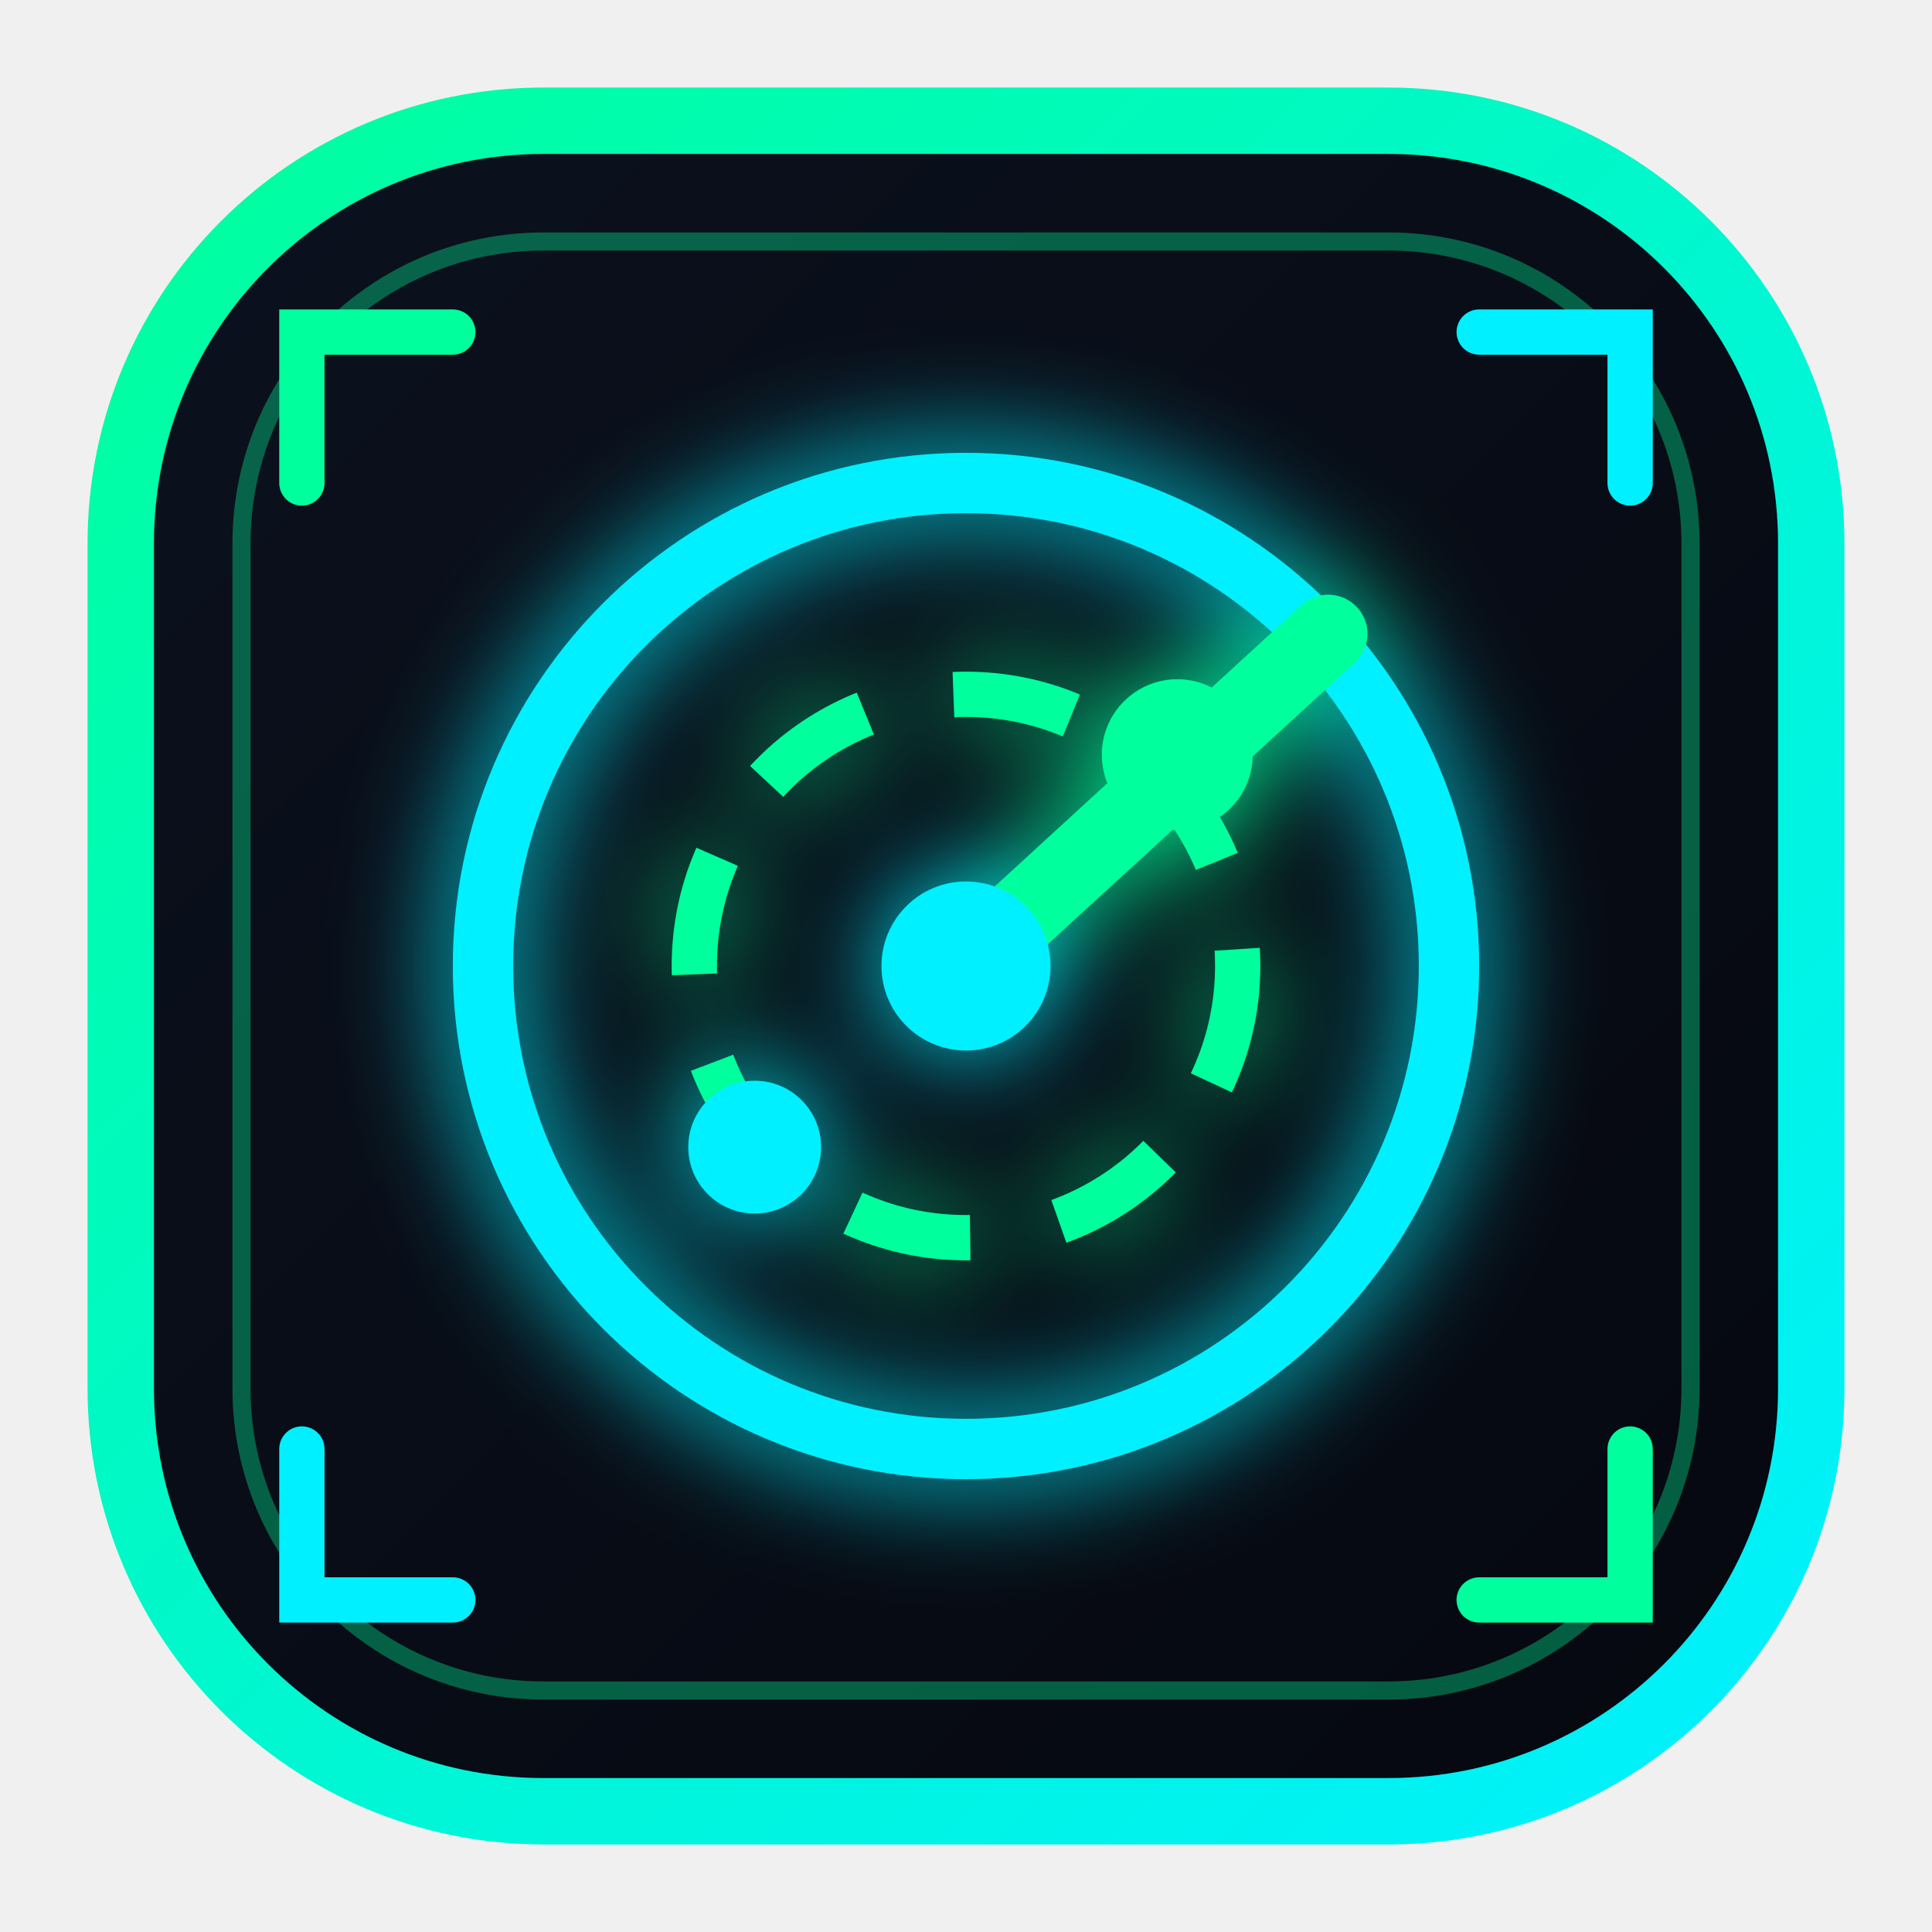
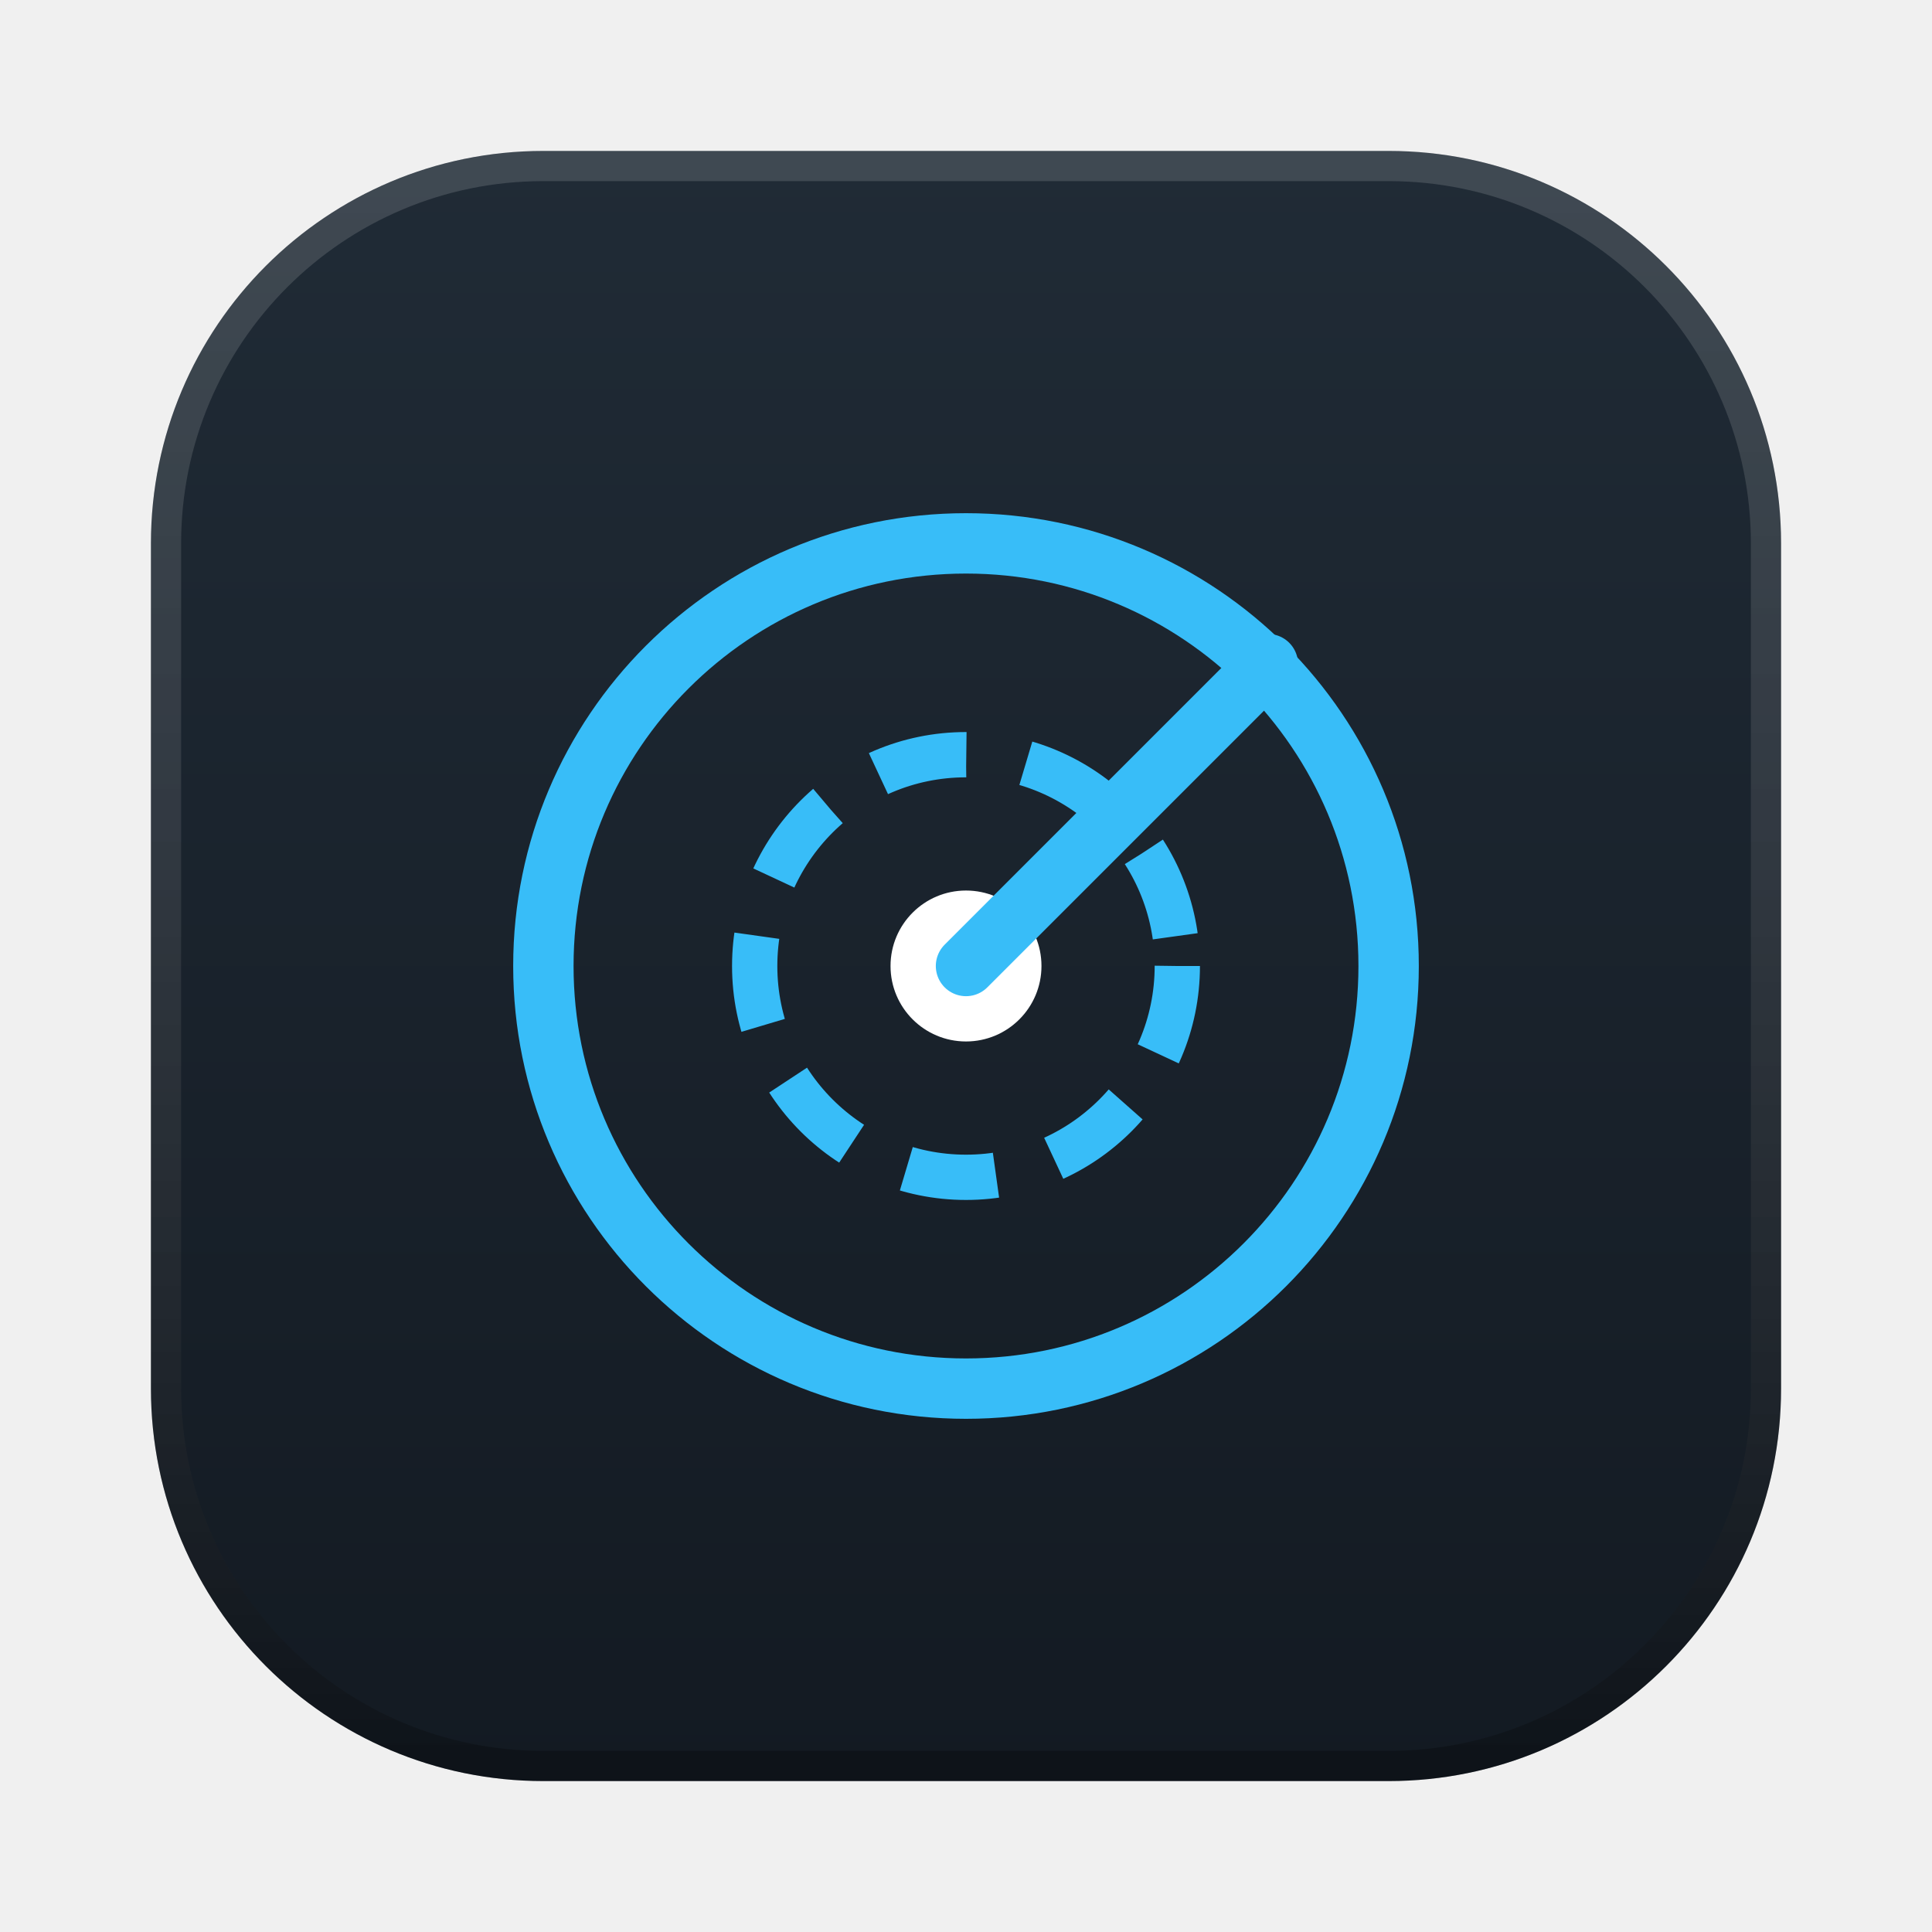
<svg xmlns="http://www.w3.org/2000/svg" viewBox="0 0 64 64" width="64" height="64">
  <defs>
-     <linearGradient id="bg" x1="0%" y1="0%" x2="100%" y2="100%">
-       <stop offset="0%" stop-color="#0b111e" />
-       <stop offset="100%" stop-color="#05080f" />
+     <linearGradient id="squircle_bg_ariaos-netradar" x1="0%" y1="0%" x2="0%" y2="100%">
+       <stop offset="0%" stop-color="#202b36" />
+       <stop offset="100%" stop-color="#131a22" />
    </linearGradient>
-     <linearGradient id="accent" x1="0%" y1="0%" x2="100%" y2="100%">
-       <stop offset="0%" stop-color="#00ff9d" />
-       <stop offset="100%" stop-color="#00f0ff" />
+     <linearGradient id="inner_bevel" x1="0%" y1="0%" x2="0%" y2="100%">
+       <stop offset="0%" stop-color="#ffffff" stop-opacity="0.14" />
+       <stop offset="100%" stop-color="#000000" stop-opacity="0.25" />
    </linearGradient>
-     <filter id="glow" x="-20%" y="-20%" width="140%" height="140%">
-       <feGaussianBlur stdDeviation="1.8" result="blur" />
-       <feComposite in="SourceGraphic" in2="blur" operator="over" />
-     </filter>
  </defs>
-   <rect x="4" y="4" width="56" height="56" rx="14" fill="url(#bg)" stroke="url(#accent)" stroke-width="2.2" />
-   <rect x="8" y="8" width="48" height="48" rx="10" fill="none" stroke="#00ff9d" stroke-width="0.6" stroke-opacity="0.35" />
-   <path d="M 10 16 L 10 11 L 15 11" fill="none" stroke="#00ff9d" stroke-width="1.5" stroke-linecap="round" />
-   <path d="M 54 16 L 54 11 L 49 11" fill="none" stroke="#00f0ff" stroke-width="1.5" stroke-linecap="round" />
-   <path d="M 10 48 L 10 53 L 15 53" fill="none" stroke="#00f0ff" stroke-width="1.5" stroke-linecap="round" />
-   <path d="M 54 48 L 54 53 L 49 53" fill="none" stroke="#00ff9d" stroke-width="1.5" stroke-linecap="round" />
-   <g filter="url(#glow)">
-     <circle cx="32" cy="32" r="16" fill="none" stroke="#00f0ff" stroke-width="2" />
-     <circle cx="32" cy="32" r="9" fill="none" stroke="#00ff9d" stroke-width="1.5" stroke-dasharray="4 3" />
-     <line x1="32" y1="32" x2="44" y2="21" stroke="#00ff9d" stroke-width="2.6" stroke-linecap="round" />
-     <circle cx="32" cy="32" r="2.8" fill="#00f0ff" />
-     <circle cx="39" cy="25" r="2.5" fill="#00ff9d" />
-     <circle cx="25" cy="38" r="2.2" fill="#00f0ff" />
-   </g>
+   <rect x="5" y="5" width="54" height="54" rx="13" fill="url(#squircle_bg_ariaos-netradar)" />
+   <rect x="5.5" y="5.5" width="53" height="53" rx="12.5" fill="none" stroke="url(#inner_bevel)" stroke-width="1" />
+   <circle cx="32" cy="32" r="14" fill="none" stroke="#38bdf8" stroke-width="2" />
+   <circle cx="32" cy="32" r="7" fill="none" stroke="#38bdf8" stroke-width="1.5" stroke-dasharray="3 2" />
+   <circle cx="32" cy="32" r="2.5" fill="#ffffff" />
+   <line x1="32" y1="32" x2="42" y2="22" stroke="#38bdf8" stroke-width="2" stroke-linecap="round" />
</svg>
